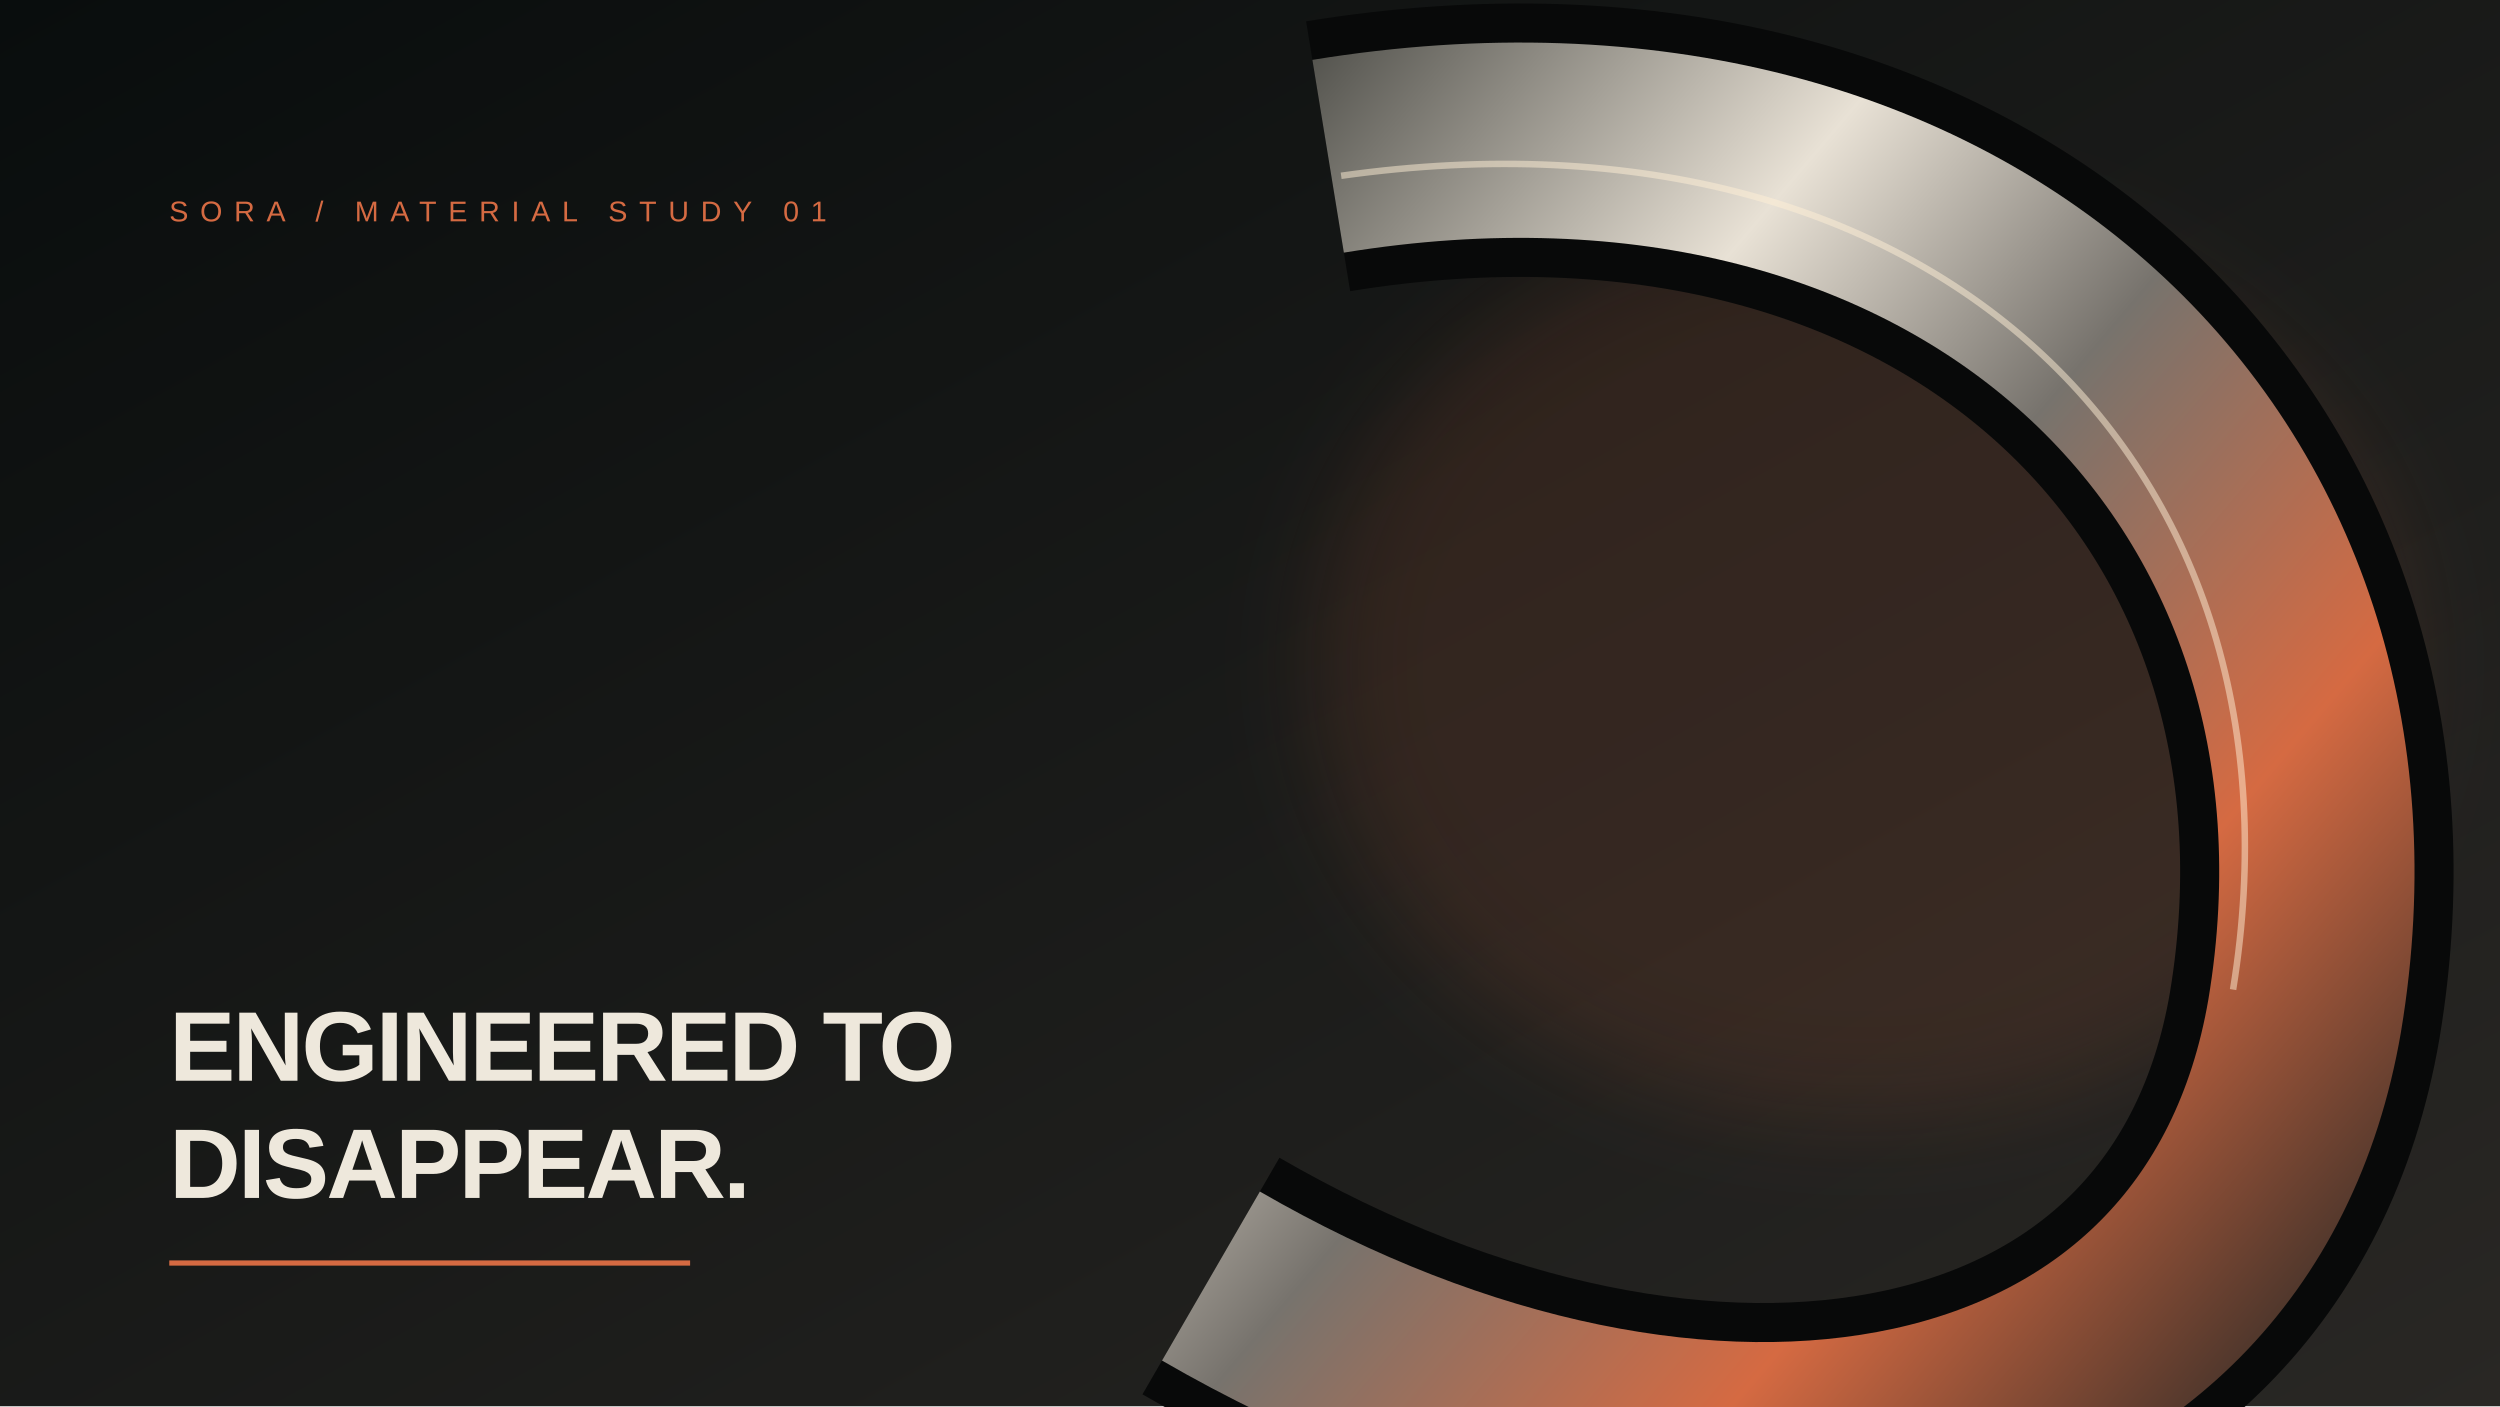
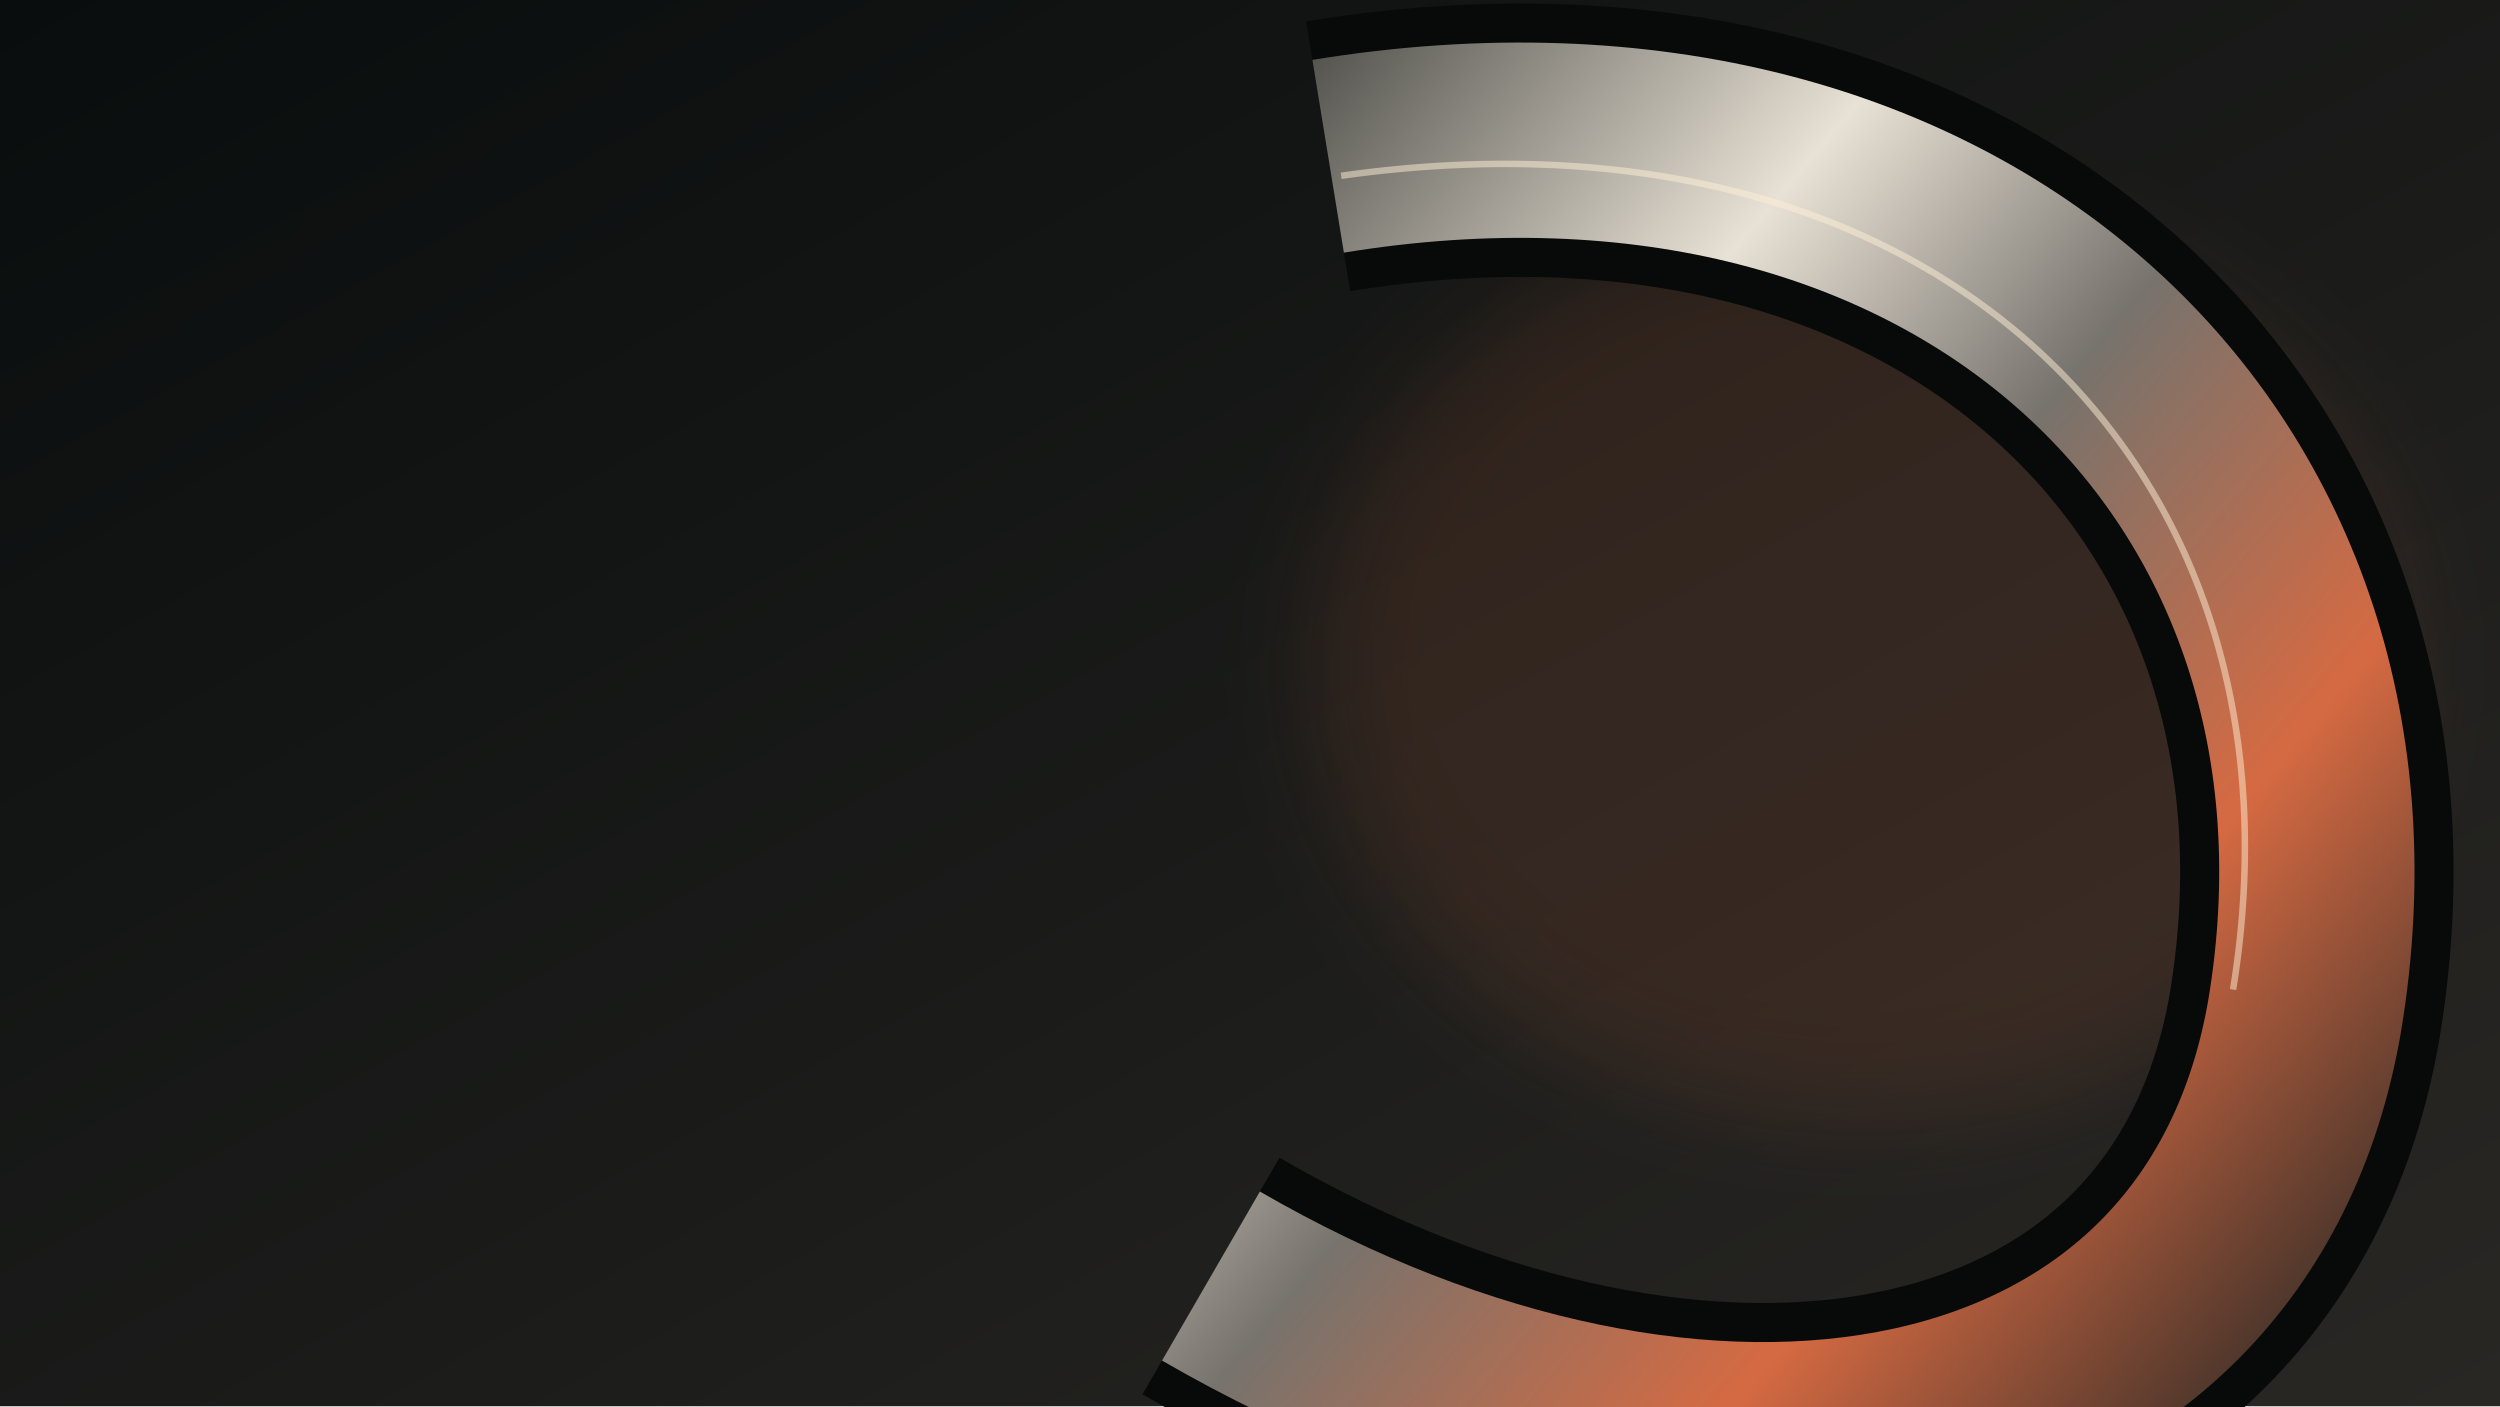
<svg xmlns="http://www.w3.org/2000/svg" width="1920" height="1080" viewBox="0 0 1920 1080">
  <defs>
    <linearGradient id="bg" x2="1" y2="1">
      <stop stop-color="#090d0d" />
      <stop offset="1" stop-color="#292724" />
    </linearGradient>
    <linearGradient id="metal" x2="1" y2="1">
      <stop stop-color="#4b4b46" />
      <stop offset=".28" stop-color="#e8e1d5" />
      <stop offset=".48" stop-color="#77736d" />
      <stop offset=".72" stop-color="#d56a42" />
      <stop offset="1" stop-color="#262725" />
    </linearGradient>
    <filter id="blur">
      <feGaussianBlur stdDeviation="35" />
    </filter>
  </defs>
  <rect width="1920" height="1080" fill="url(#bg)" />
  <ellipse cx="1430" cy="510" rx="420" ry="350" fill="#d56a42" opacity=".13" filter="url(#blur)" />
  <path d="M1020 120 C1510 40 1840 360 1770 780 C1710 1130 1310 1200 930 980" fill="none" stroke="#080909" stroke-width="210" />
  <path d="M1020 120 C1510 40 1840 360 1770 780 C1710 1130 1310 1200 930 980" fill="none" stroke="url(#metal)" stroke-width="150" />
  <path d="M1030 135 C1490 70 1780 360 1715 760" fill="none" stroke="#fff0d7" stroke-opacity=".5" stroke-width="5" />
-   <text x="130" y="170" fill="#d56a42" font-family="Arial,sans-serif" font-size="22" letter-spacing="9">SORA / MATERIAL STUDY 01</text>
-   <text x="130" y="830" fill="#eee8dc" font-family="Arial,sans-serif" font-size="76" font-weight="700" letter-spacing="-2">ENGINEERED TO</text>
-   <text x="130" y="920" fill="#eee8dc" font-family="Arial,sans-serif" font-size="76" font-weight="700" letter-spacing="-2">DISAPPEAR.</text>
-   <path d="M130 970H530" stroke="#d56a42" stroke-width="4" />
</svg>
